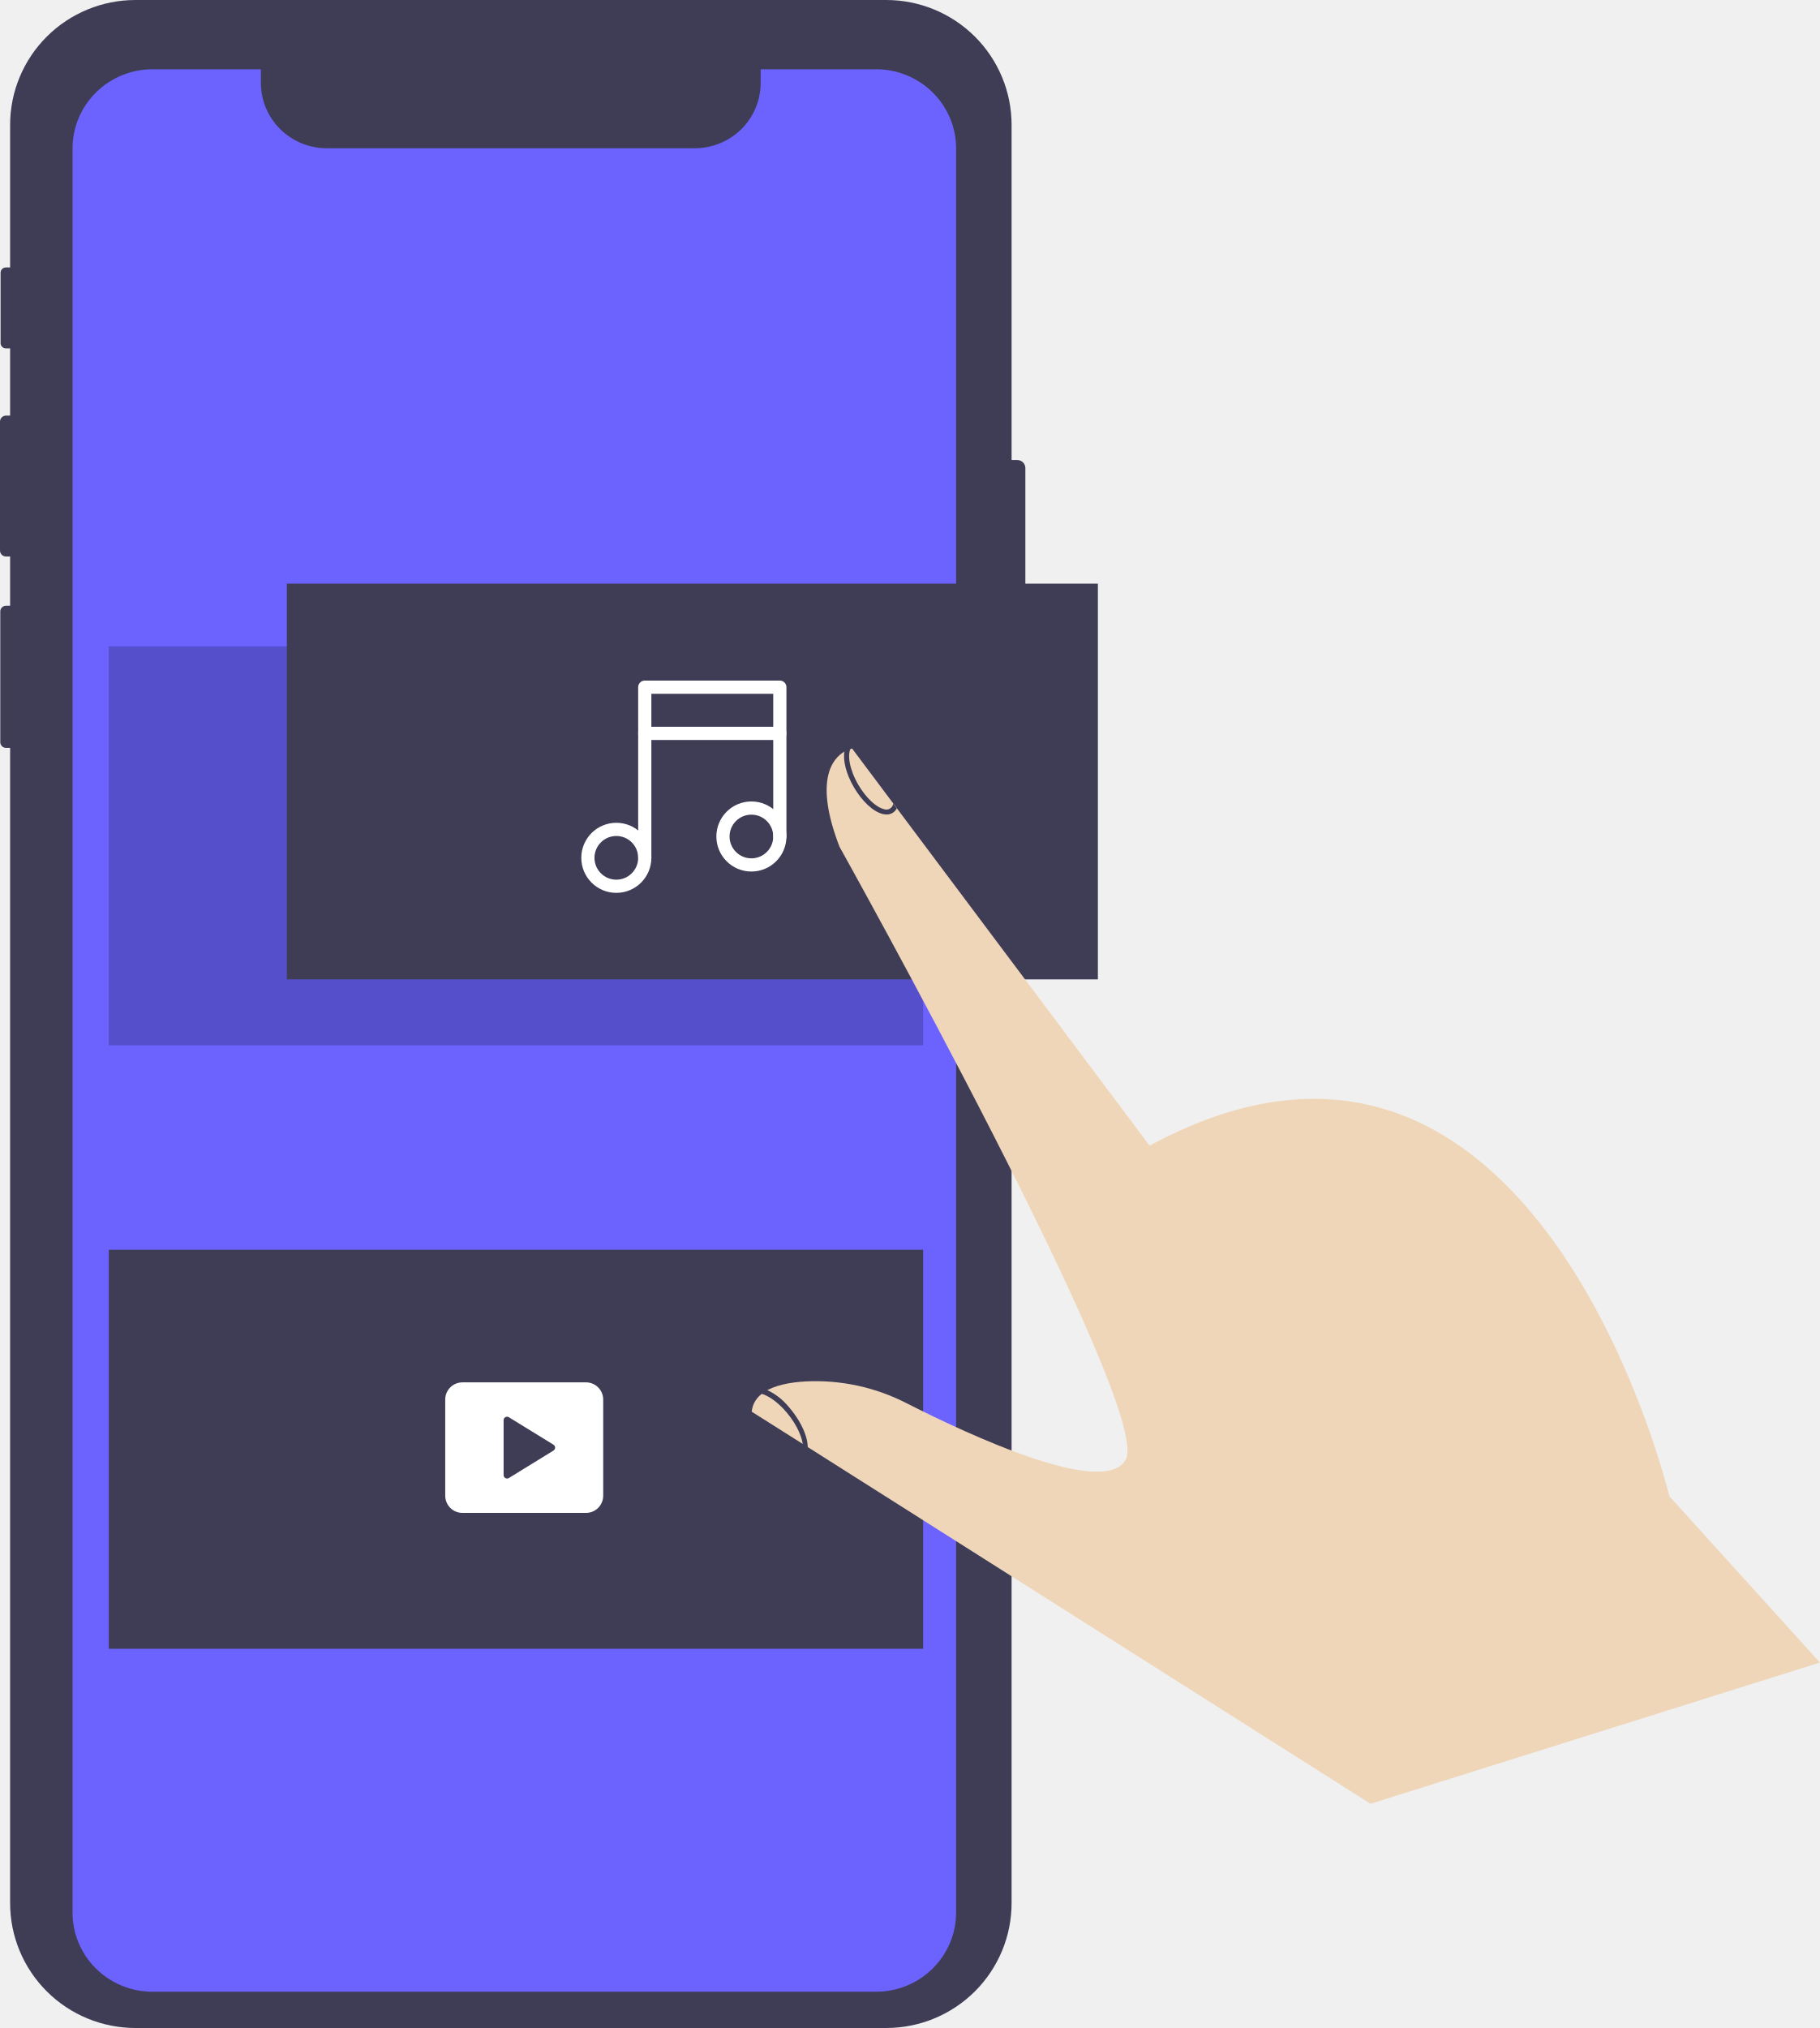
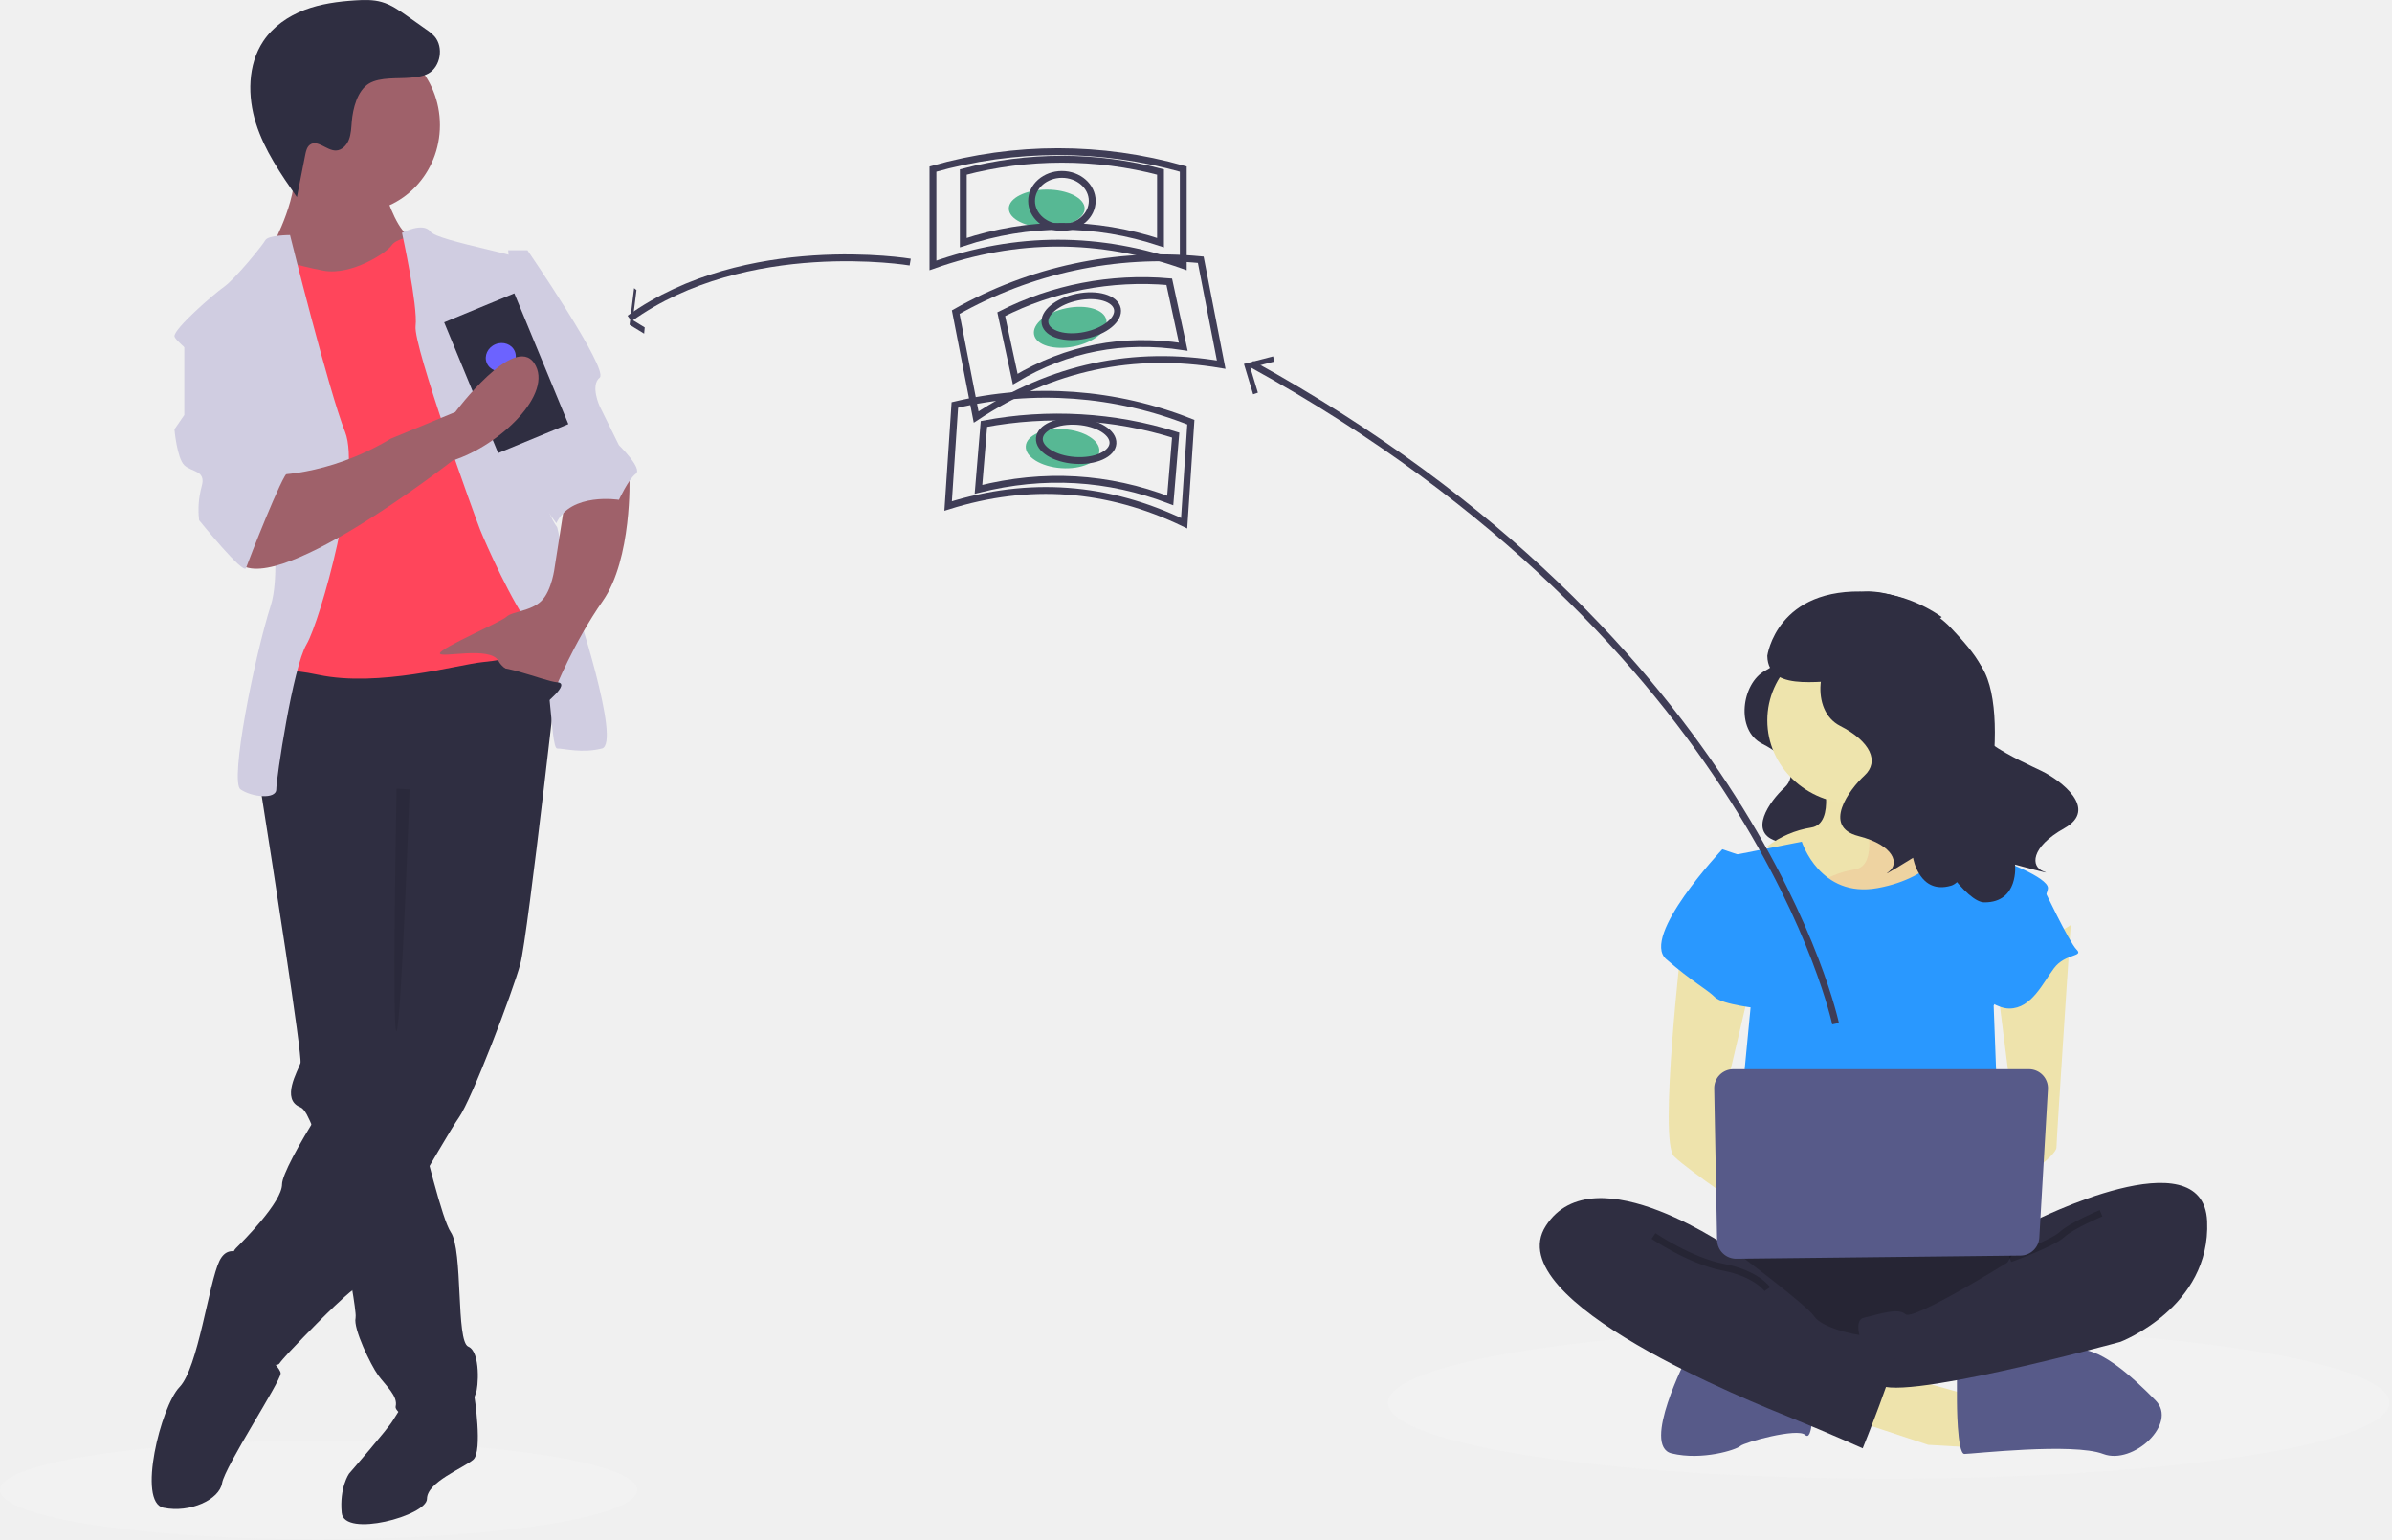
- <svg xmlns="http://www.w3.org/2000/svg" width="552" height="615" viewBox="0 0 552 615" fill="none">
-   <path d="M311 141.934V211.628C310.998 212.272 310.741 212.889 310.284 213.345C309.827 213.8 309.207 214.057 308.561 214.058H306.825V577.118C306.824 587.165 302.818 596.8 295.687 603.904C288.556 611.008 278.884 615 268.799 615H41.083C36.09 615 31.146 614.019 26.533 612.115C21.92 610.211 17.729 607.421 14.199 603.903C10.669 600.385 7.869 596.209 5.959 591.614C4.049 587.018 3.067 582.092 3.068 577.118V226.792H1.811C1.355 226.792 0.917 226.613 0.594 226.293C0.27 225.973 0.087 225.538 0.085 225.083V185.419C0.085 185.193 0.13 184.97 0.216 184.761C0.303 184.552 0.43 184.363 0.59 184.203C0.751 184.044 0.941 183.917 1.15 183.831C1.36 183.744 1.584 183.7 1.811 183.7H3.068V168.759H1.8C1.321 168.758 0.863 168.567 0.525 168.228C0.188 167.89 -0.001 167.432 3.94485e-06 166.956V127.832C0.001 127.357 0.191 126.902 0.529 126.566C0.866 126.23 1.323 126.04 1.8 126.039H3.068V105.644H1.779C1.569 105.645 1.361 105.604 1.167 105.524C0.973 105.444 0.797 105.327 0.648 105.179C0.5 105.031 0.382 104.855 0.302 104.662C0.222 104.469 0.181 104.262 0.181 104.053V82.703C0.18 82.28 0.348 81.873 0.647 81.573C0.947 81.272 1.354 81.103 1.779 81.101H3.068V37.871C3.068 27.827 7.073 18.195 14.202 11.093C21.331 3.99 31 0 41.083 4.3712e-10H268.799C278.882 -4.82203e-05 288.553 3.99 295.684 11.091C302.814 18.193 306.822 27.826 306.825 37.871V139.505H308.561C309.207 139.506 309.827 139.763 310.284 140.218C310.741 140.673 310.998 141.291 311 141.934Z" fill="#3F3D56" />
-   <path d="M290 45.036V579.975C289.997 586.347 287.437 592.458 282.883 596.964C278.329 601.469 272.153 604 265.714 604H46.286C43.096 604.005 39.936 603.388 36.988 602.183C34.04 600.977 31.361 599.208 29.105 596.976C26.848 594.744 25.059 592.093 23.84 589.176C22.621 586.259 21.996 583.132 22 579.975V45.036C22 41.88 22.628 38.754 23.848 35.838C25.069 32.922 26.858 30.272 29.113 28.04C31.368 25.808 34.045 24.037 36.992 22.829C39.938 21.622 43.096 21 46.286 21H79.128V25.171C79.128 30.419 81.234 35.453 84.985 39.165C88.735 42.877 93.821 44.962 99.124 44.962H210.72C216.024 44.962 221.11 42.877 224.86 39.165C228.61 35.453 230.717 30.419 230.717 25.171V21H265.714C268.904 20.999 272.062 21.62 275.009 22.828C277.956 24.035 280.634 25.806 282.889 28.038C285.145 30.27 286.933 32.92 288.153 35.837C289.374 38.753 290.001 41.879 290 45.036Z" fill="#6C63FF" />
-   <path opacity="0.2" d="M280 196H33V317H280V196Z" fill="black" />
-   <path d="M280 379H33V500H280V379Z" fill="#3F3D56" />
-   <path d="M333 177H87V297H333V177Z" fill="#3F3D56" />
-   <path d="M552 504.18L415.699 547L246.146 439.561L246.138 439.553L245.582 439.209L245.491 439.148L244.143 438.299L228 428.099C228.03 427.824 228.069 427.556 228.122 427.296C228.369 426.036 228.942 424.862 229.782 423.894C230.074 423.546 230.395 423.224 230.741 422.93H230.749C230.901 422.8 231.061 422.67 231.229 422.548C231.396 422.418 231.571 422.296 231.754 422.181C234.876 420.078 239.582 419.183 244.485 418.916C255.075 418.411 265.612 420.705 275.043 425.568C294.102 435.248 335.068 454.296 341.457 442.627C349.833 427.334 254.651 256.821 254.651 256.821C246.816 236.596 252.549 229.99 256.143 227.91C256.25 227.849 256.357 227.788 256.456 227.734C256.836 227.537 257.231 227.369 257.636 227.229C257.847 227.152 258.064 227.088 258.283 227.038C258.341 227.022 258.399 227.009 258.458 227L271.083 243.853L271.274 244.105L271.951 245.015L272.157 245.29L348.691 347.43C465.955 283.965 506.313 453.714 506.313 453.714L552 504.18Z" fill="#EFD6B9" />
-   <path d="M272 245.137C271.72 245.709 271.278 246.189 270.729 246.519C270.18 246.85 269.545 247.016 268.903 246.999C268.477 246.997 268.053 246.941 267.642 246.832C264.783 246.072 261.471 242.972 258.996 238.739C256.583 234.606 255.592 230.45 256.153 227.691C256.537 227.496 256.935 227.328 257.344 227.19C257.558 227.113 257.776 227.05 257.997 227C257.006 228.922 257.598 233.291 260.334 237.98C262.57 241.817 265.598 244.719 268.034 245.358C268.332 245.48 268.654 245.534 268.976 245.513C269.297 245.492 269.61 245.399 269.889 245.239C270.168 245.08 270.406 244.858 270.584 244.593C270.762 244.327 270.876 244.025 270.916 243.709L271.108 243.959L271.792 244.864L272 245.137Z" fill="#3F3D56" />
-   <path d="M244.923 440L244.837 439.93L243.564 438.962C243.571 436.477 242.018 432.405 238.587 428.316C235.689 424.889 232.323 422.639 230 422.535C230.276 422.139 230.579 421.771 230.906 421.436H230.913C231.057 421.288 231.208 421.139 231.366 421C234.498 422.12 237.334 424.212 239.594 427.069C243.363 431.559 245.434 436.678 244.923 440Z" fill="#3F3D56" />
-   <path d="M195.562 222.406H236.531" stroke="white" stroke-width="4" stroke-miterlimit="10" stroke-linecap="round" stroke-linejoin="round" />
-   <path d="M236.531 253.672V208.391H195.562V260.141" stroke="white" stroke-width="4" stroke-miterlimit="10" stroke-linecap="round" stroke-linejoin="round" />
-   <path d="M186.937 268.766C191.701 268.766 195.562 264.904 195.562 260.141C195.562 255.377 191.701 251.516 186.937 251.516C182.174 251.516 178.312 255.377 178.312 260.141C178.312 264.904 182.174 268.766 186.937 268.766Z" stroke="white" stroke-width="4" stroke-miterlimit="10" stroke-linecap="round" stroke-linejoin="round" />
-   <path d="M227.906 262.297C232.67 262.297 236.531 258.435 236.531 253.672C236.531 248.908 232.67 245.047 227.906 245.047C223.143 245.047 219.281 248.908 219.281 253.672C219.281 258.435 223.143 262.297 227.906 262.297Z" stroke="white" stroke-width="4" stroke-miterlimit="10" stroke-linecap="round" stroke-linejoin="round" />
-   <path d="M177.75 419.208H140.25C138.869 419.21 137.545 419.759 136.569 420.736C135.593 421.712 135.043 423.036 135.042 424.417V453.583C135.043 454.964 135.593 456.288 136.569 457.264C137.545 458.241 138.869 458.79 140.25 458.792H177.75C179.131 458.79 180.455 458.241 181.431 457.264C182.408 456.288 182.957 454.964 182.958 453.583V424.417C182.957 423.036 182.408 421.712 181.431 420.736C180.455 419.759 179.131 419.21 177.75 419.208ZM167.879 439.888L154.338 448.221C154.18 448.318 153.999 448.371 153.814 448.375C153.628 448.379 153.445 448.333 153.283 448.243C153.122 448.152 152.987 448.02 152.893 447.861C152.799 447.701 152.75 447.519 152.75 447.333V430.667C152.75 430.481 152.799 430.299 152.893 430.139C152.987 429.98 153.122 429.848 153.283 429.757C153.445 429.667 153.628 429.621 153.814 429.625C153.999 429.629 154.18 429.682 154.338 429.779L167.879 438.113C168.03 438.206 168.154 438.336 168.241 438.491C168.327 438.646 168.372 438.821 168.372 438.998C168.372 439.175 168.327 439.35 168.241 439.505C168.154 439.66 168.03 439.79 167.879 439.883V439.888Z" fill="white" />
+ <svg xmlns="http://www.w3.org/2000/svg" width="699" height="450" viewBox="0 0 699 450" fill="none">
+   <path d="M93.094 449.956C144.509 449.956 186.189 443.505 186.189 435.548C186.189 427.591 144.509 421.141 93.094 421.141C41.68 421.141 0 427.591 0 435.548C0 443.505 41.68 449.956 93.094 449.956Z" fill="#F2F2F2" />
+   <path d="M551.916 432.223C632.71 432.223 698.207 422.3 698.207 410.058C698.207 397.816 632.71 387.893 551.916 387.893C471.122 387.893 405.625 397.816 405.625 410.058C405.625 422.3 471.122 432.223 551.916 432.223Z" fill="#F2F2F2" />
+   <path d="M521.38 188.405C521.38 188.405 522.578 192.436 515.79 196.064C509.002 199.692 507.006 213.397 514.991 217.428C522.977 221.458 525.373 226.699 521.38 230.326C517.387 233.954 510.2 243.628 519.783 246.047C529.365 248.465 530.563 253.303 527.768 255.318C524.973 257.333 534.156 251.69 534.156 251.69C534.156 251.69 535.754 261.364 544.138 258.946C552.523 256.527 576.08 210.575 564.102 204.126C552.124 197.676 521.38 188.405 521.38 188.405Z" fill="#2F2E41" />
+   <path d="M532.436 225.498C532.436 225.498 536.699 240.817 529.239 241.911C524.61 242.652 520.223 244.529 516.451 247.382L530.305 265.984H555.88L571.865 249.571C571.865 249.571 550.552 233.158 554.814 223.31C559.077 213.462 532.436 225.498 532.436 225.498Z" fill="#EEE3AC" />
+   <path opacity="0.1" d="M545.096 238.509C545.096 238.509 549.188 253.098 542.027 254.14C537.583 254.846 533.372 256.633 529.751 259.351L543.05 277.066H567.602L582.947 261.435C582.947 261.435 562.487 245.803 566.579 236.425C570.671 227.046 545.096 238.509 545.096 238.509Z" fill="#E73E3E" />
+   <path d="M538.617 414.122L563.454 422.331L580.731 423.357L579.651 408.991L544.016 398.975L538.617 414.122Z" fill="#EEE3AC" />
+   <path d="M571.865 409.375C571.865 409.375 571.865 425.006 574.056 425.006C576.247 425.006 605.83 421.656 614.595 425.006C623.36 428.355 636.508 416.074 629.934 409.375C623.36 402.675 612.637 392.627 605.946 394.86C599.256 397.093 571.865 402.675 571.865 402.675V409.375Z" fill="#575A89" />
+   <path d="M492.948 396.759C492.948 396.759 479.565 422.686 488.487 424.847C497.409 427.008 507.446 423.767 508.561 422.686C509.676 421.606 525.29 417.285 527.52 419.445C529.75 421.606 529.751 410.803 529.751 410.803L492.948 396.759Z" fill="#575A89" />
+   <path d="M504.864 363.511C504.864 363.511 485.056 387.617 499.651 394.108C514.246 400.598 584.094 400.598 589.307 394.108C594.519 387.617 596.604 367.22 589.307 365.365C582.009 363.511 504.864 363.511 504.864 363.511Z" fill="#2F2E41" />
+   <path opacity="0.2" d="M504.864 363.511C504.864 363.511 485.056 387.617 499.651 394.108C514.246 400.598 584.094 400.598 589.307 394.108C594.519 387.617 596.604 367.22 589.307 365.365C582.009 363.511 504.864 363.511 504.864 363.511Z" fill="black" />
+   <path d="M541.942 234.952C556.019 234.952 567.432 224.036 567.432 210.57C567.432 197.105 556.019 186.188 541.942 186.188C527.864 186.188 516.451 197.105 516.451 210.57C516.451 224.036 527.864 234.952 541.942 234.952Z" fill="#EEE4AD" />
+   <path d="M505.369 250.202L526.527 246.035C526.527 246.035 531.816 262.703 548.743 259.578C565.669 256.452 569.9 246.035 569.9 246.035C569.9 246.035 582.595 251.244 583.653 251.244C584.711 251.244 598.463 256.452 598.463 259.578C598.463 262.703 582.595 293.956 582.595 293.956L584.711 350.212L506.427 348.128L511.716 292.914L505.369 250.202Z" fill="#2998FF" />
+   <path d="M491.486 274.85C491.486 274.85 484.642 333.588 489.205 338.021C493.767 342.454 512.018 354.645 512.018 354.645V341.346L502.893 324.722L512.018 285.932L491.486 274.85Z" fill="#EEE3AC" />
+   <path d="M605.113 270.417C605.113 270.417 600.95 333.123 600.95 335.424C600.95 337.725 590.246 345.779 586.678 345.779C583.109 345.779 580.731 340.026 580.731 340.026L589.056 330.821L583.109 283.648L605.113 270.417Z" fill="#EEE3AC" />
+   <path d="M594.288 356.973C594.288 356.973 643.875 331.786 644.977 356.973C646.079 382.16 619.632 392.236 619.632 392.236C619.632 392.236 551.312 410.966 548.557 404.12C545.803 397.273 540.293 386.191 544.701 385.183C549.108 384.176 554.618 382.161 556.822 384.176C559.026 386.191 586.574 369.063 586.574 369.063L594.288 356.973Z" fill="#2F2E41" />
+   <path opacity="0.2" d="M613.979 354.645C613.979 354.645 605.429 358.191 602.579 360.851C599.73 363.511 587.38 367.944 587.38 367.944" stroke="black" stroke-width="2" stroke-miterlimit="10" />
+   <path d="M509.865 250.468L503.31 248.251C503.31 248.251 479.275 273.741 486.922 280.391C494.57 287.041 498.94 289.257 501.125 291.474C503.31 293.69 514.235 294.798 514.235 294.798L509.865 250.468Z" fill="#2998FF" />
+   <path d="M587.161 257.117L596.994 259.271C596.994 259.271 604.642 275.42 606.827 277.573C609.012 279.726 603.549 278.649 600.272 282.956C596.994 287.262 593.716 294.798 587.161 294.798C580.605 294.798 571.865 284.032 571.865 284.032L587.161 257.117Z" fill="#2998FF" />
+   <path d="M507.287 366.055C507.287 366.055 465.888 336.302 451.725 358.342C437.562 380.381 512.734 410.134 523.628 414.541C534.523 418.949 544.328 423.357 544.328 423.357C544.328 423.357 554.132 399.114 554.132 394.706C554.132 390.298 546.506 390.298 544.328 390.298C542.149 390.298 532.344 388.094 530.165 384.789C527.986 381.483 507.287 366.055 507.287 366.055Z" fill="#2F2E41" />
+   <path opacity="0.2" d="M483.203 361.294C483.203 361.294 493.929 368.596 503.581 370.421C513.234 372.247 516.451 376.81 516.451 376.81" stroke="black" stroke-width="2" stroke-miterlimit="10" />
+   <path d="M500.937 318.183L501.778 362.501C501.806 363.964 502.415 365.358 503.472 366.378C504.53 367.397 505.95 367.96 507.423 367.944L590.423 367.017C591.837 367.001 593.193 366.453 594.216 365.482C595.239 364.512 595.853 363.192 595.934 361.789L598.454 318.398C598.497 317.644 598.386 316.889 598.125 316.179C597.865 315.469 597.462 314.82 596.94 314.27C596.418 313.721 595.788 313.283 595.09 312.984C594.392 312.685 593.64 312.531 592.879 312.531H506.519C505.777 312.531 505.042 312.678 504.358 312.963C503.674 313.248 503.054 313.666 502.534 314.193C502.014 314.719 501.605 315.343 501.331 316.028C501.057 316.713 500.923 317.446 500.937 318.183Z" fill="#575A89" />
+   <path d="M544.839 179.539C544.839 179.539 546.171 184.074 538.625 188.155C531.078 192.236 528.859 207.654 537.737 212.189C546.615 216.724 549.279 222.619 544.839 226.701C540.4 230.782 532.41 241.665 543.064 244.386C553.718 247.107 555.049 252.549 551.942 254.816C548.835 257.083 559.045 250.735 559.045 250.735C559.045 250.735 560.82 261.618 570.142 258.897C579.465 256.176 588.766 206.718 578.374 193.979C568.712 182.134 544.839 179.539 544.839 179.539Z" fill="#2F2E41" />
+   <path d="M540.833 176.023C540.835 169.301 561.314 174.131 570.095 183.516C576.175 190.014 585.41 199.791 577.671 206.683C569.932 213.575 590.936 222.61 596.569 225.349C602.202 228.088 613.324 236.464 603.282 242.084C593.239 247.703 593.401 253.376 597.181 254.719C600.96 256.062 588.848 252.722 588.848 252.722C588.848 252.722 590.072 263.82 579.867 263.767C569.663 263.714 540.388 208.648 547.381 193.342C553.884 179.11 540.833 176.023 540.833 176.023Z" fill="#2F2E41" />
+   <path d="M546.149 172.982C519.16 171.355 516.451 191.697 516.451 191.697C516.638 203.469 535.308 197.733 540.493 199.488C546.749 194.981 558.808 186.455 567.432 180.37C561.171 175.956 553.795 173.395 546.149 172.982Z" fill="#2F2E41" />
+   <path d="M536.4 299.232C536.4 299.232 512.889 187.469 365.727 106.394" stroke="#3F3D56" stroke-width="2" stroke-miterlimit="10" />
+   <path d="M372.031 104.177L372.377 105.688L365.381 107.493L367.585 114.785L366.194 115.26L363.511 106.377L372.031 104.177Z" fill="#3F3D56" />
+   <path d="M134.735 411.133L138.59 407.842C138.59 407.842 141.141 424.221 138.294 426.675C135.447 429.129 124.77 433.219 124.77 438.127C124.77 443.035 100.57 449.58 99.858 442.217C99.146 434.855 101.993 430.765 101.993 430.765C101.993 430.765 113.382 417.677 114.805 415.223C116.229 412.769 119.788 407.861 119.788 407.861L134.735 411.133Z" fill="#2F2E41" />
+   <path d="M75.362 225.584C75.362 225.584 75.472 226.253 75.662 227.477C75.838 228.564 76.079 230.1 76.372 231.994C79.447 251.481 88.413 308.85 87.806 310.743C87.074 313.024 81.95 321.388 87.806 323.669C88.369 323.89 88.977 324.604 89.628 325.73C90.886 328.153 91.922 330.694 92.725 333.318C96.216 343.841 99.949 360.683 102.108 372.347C103.053 377.472 103.697 381.593 103.887 383.752C103.953 384.251 103.961 384.757 103.909 385.258C103.177 388.299 108.301 398.944 110.497 401.985C112.693 405.027 116.353 408.068 115.621 411.11C114.889 414.151 133.92 422.515 136.116 417.192C138.312 411.87 138.312 408.829 139.044 407.308C139.776 405.787 140.508 395.142 136.848 393.621C133.188 392.101 135.384 365.488 131.724 360.166C130.502 358.394 128.635 352.395 126.681 345.179C125.912 342.351 125.136 339.34 124.375 336.321C121.286 323.95 118.549 311.504 118.549 311.504L119.28 222.542L79.022 217.22L77.99 219.585L75.933 224.276L75.362 225.584Z" fill="#2F2E41" />
+   <path d="M73.457 368.578C73.457 368.578 67.235 362.164 64.124 368.578C61.014 374.991 57.903 399.844 52.459 405.456C47.015 411.068 40.015 439.127 47.792 440.73C55.569 442.334 64.124 438.325 64.902 433.515C65.68 428.705 82.012 403.852 82.012 401.447C82.012 399.042 71.124 390.224 71.124 390.224L73.457 368.578Z" fill="#2F2E41" />
+   <path d="M164.023 186.027C164.023 186.027 154.291 273.572 152.045 281.803C149.799 290.033 137.821 321.46 134.078 326.698C130.334 331.935 106.378 374.586 103.383 376.83C100.389 379.075 94.4 385.061 94.4 385.061C94.4 385.061 83.17 396.285 81.673 398.529C80.175 400.774 67.449 394.04 66.7 389.55C65.951 385.061 67.449 377.579 68.197 374.586C68.946 371.593 66.7 367.103 68.946 364.858C71.192 362.614 82.421 351.39 82.421 346.152C82.421 340.914 101.886 310.236 109.373 303.502C116.859 296.768 115.362 285.544 115.362 285.544V239.901L74.186 227.181C74.186 227.181 76.432 191.265 81.673 191.265C86.913 191.265 155.788 179.293 164.023 186.027Z" fill="#2F2E41" />
+   <path d="M104.177 62.063C117.643 62.063 128.559 50.651 128.559 36.573C128.559 22.495 117.643 11.083 104.177 11.083C90.711 11.083 79.795 22.495 79.795 36.573C79.795 50.651 90.711 62.063 104.177 62.063Z" fill="#9F616A" />
+   <path d="M112.378 55.839C112.378 55.839 115.34 65.978 119.043 68.682C122.746 71.386 109.416 82.876 109.416 82.876L84.238 84.228L79.795 71.386C79.795 71.386 87.941 56.515 85.719 47.052C83.498 37.59 112.378 55.839 112.378 55.839Z" fill="#9F616A" />
+   <path d="M122.583 68.712C122.583 68.712 115.943 69.455 114.467 71.685C112.991 73.914 102.662 80.601 94.546 79.115C86.43 77.629 81.265 75.4 79.789 76.143C78.313 76.886 75.362 92.49 75.362 92.49L83.478 116.267L82.002 181.655L79.789 199.488C79.789 199.488 75.362 193.543 93.07 197.259C110.778 200.974 133.651 194.286 141.029 193.543C148.407 192.8 160.95 190.571 161.688 186.113C162.426 181.655 159.475 165.308 159.475 165.308L147.67 115.524L140.291 88.775L122.583 68.712Z" fill="#FF455B" />
+   <path d="M117.476 68.055C117.476 68.055 123.618 64.796 125.796 67.702C127.974 70.607 155.565 74.966 155.565 77.145C155.565 79.324 161.373 138.162 159.921 143.246C158.469 148.331 162.826 154.142 162.826 154.142L167.908 175.934C167.908 175.934 181.703 217.338 175.895 218.791C170.086 220.244 165.004 218.791 162.826 218.791C160.647 218.791 161.373 191.188 155.565 183.924C149.756 176.66 141.769 158.5 140.317 154.869C138.865 151.237 120.713 101.116 121.439 95.305C122.166 89.493 117.476 68.055 117.476 68.055Z" fill="#D0CDE1" />
+   <path d="M84.755 68.712C84.755 68.712 78.322 68.712 77.518 70.227C76.714 71.741 68.672 81.584 65.455 83.855C62.238 86.126 50.98 95.969 50.98 98.24C50.98 100.512 74.301 117.169 74.301 117.169C74.301 117.169 83.951 161.839 79.126 176.982C74.301 192.124 67.064 228.467 70.28 230.738C73.497 233.009 80.734 233.767 80.734 230.738C80.734 227.71 85.559 195.153 89.58 188.339C93.601 181.525 105.664 138.368 100.839 126.254C96.014 114.14 84.755 68.712 84.755 68.712Z" fill="#D0CDE1" />
+   <path d="M183.954 139.641C183.954 139.641 184.734 163.394 176.152 175.653C167.569 187.912 162.108 201.704 162.108 201.704C162.108 201.704 148.064 197.873 145.723 193.276C143.383 188.679 128.559 192.51 128.559 190.977C128.559 189.445 146.504 181.783 148.064 180.25C149.624 178.718 155.086 178.718 158.207 175.653C161.328 172.588 162.108 165.692 162.108 165.692L165.229 145.771L183.954 139.641Z" fill="#9F616A" />
+   <path d="M119.97 22.705C121.765 22.535 123.617 22.349 125.204 21.459C128.759 19.464 129.702 13.783 126.995 10.664C126.249 9.87 125.414 9.171 124.509 8.584L119.133 4.777C116.756 3.093 114.322 1.382 111.549 0.589C109.041 -0.129 106.392 -0.056 103.795 0.112C98.755 0.438 93.684 1.111 88.943 2.922C84.203 4.732 79.78 7.761 76.909 12.083C72.358 18.934 72.295 28.175 74.802 36.084C77.309 43.994 82.071 50.882 86.763 57.63L89.198 45.271C89.415 44.171 89.695 42.964 90.575 42.313C92.762 40.694 95.438 44.018 98.122 43.996C99.847 43.983 101.295 42.507 101.948 40.846C102.602 39.186 102.645 37.347 102.796 35.559C103.117 31.773 104.389 26.505 107.835 24.417C111.046 22.471 116.36 23.046 119.97 22.705Z" fill="#2F2E41" />
+   <path opacity="0.1" d="M119.693 230.735C119.693 230.735 117.303 299.298 115.888 301.403C114.474 303.509 115.888 230.519 115.888 230.519L119.693 230.735Z" fill="black" />
+   <path d="M148.507 73.145H154.135C154.135 73.145 178.055 108.103 175.241 110.383C172.427 112.663 175.241 118.743 175.241 118.743L180.869 130.142C180.869 130.142 187.904 136.982 185.793 138.501C183.683 140.021 180.869 146.101 180.869 146.101C180.869 146.101 166.799 143.821 162.578 152.941L153.453 140.497L148.507 73.145Z" fill="#D0CDE1" />
+   <path d="M150.303 85.749L129.792 94.219L145.576 132.442L166.087 123.972L150.303 85.749Z" fill="#2F2E41" />
+   <path d="M147.897 108.167C150.163 107.231 151.302 104.785 150.443 102.704C149.584 100.623 147.05 99.694 144.785 100.63C142.519 101.565 141.379 104.011 142.239 106.092C143.098 108.173 145.631 109.102 147.897 108.167Z" fill="#6C63FF" />
+   <path d="M132.293 134.599C132.293 134.599 78.002 177.053 68.954 163.609C59.905 150.165 78.756 138.844 78.756 138.844C78.756 138.844 95.345 139.552 114.196 128.23L133.047 120.447C133.047 120.447 150.257 97.392 156.121 106.171C161.986 114.95 146.111 130.23 132.293 134.599Z" fill="#9F616A" />
+   <path d="M61.791 97.527L53.863 100.324V121.301L50.98 125.496C50.98 125.496 51.701 133.887 53.863 135.985C56.025 138.082 60.35 137.383 58.908 142.278C58.042 145.469 57.798 148.789 58.188 152.067C58.188 152.067 71.162 168.149 71.882 166.051C72.603 163.953 82.694 138.082 84.135 138.082C85.577 138.082 69.72 97.527 69.72 97.527H61.791Z" fill="#D0CDE1" />
+   <path d="M158.762 206.137C158.762 206.137 166.983 199.766 162.872 199.448C158.762 199.129 144.45 192.759 142.064 195.944C139.679 199.129 158.762 206.137 158.762 206.137Z" fill="#2F2E41" />
+   <path d="M305.881 66.496C312.002 66.496 316.964 64.015 316.964 60.955C316.964 57.894 312.002 55.413 305.881 55.413C299.76 55.413 294.798 57.894 294.798 60.955C294.798 64.015 299.76 66.496 305.881 66.496Z" fill="#57B894" />
+   <path d="M345.779 77.579C321.397 68.903 297.015 68.903 272.633 77.579V49.416C296.484 42.636 321.928 42.636 345.779 49.416V77.579Z" stroke="#3F3D56" stroke-width="2" stroke-miterlimit="10" />
+   <path d="M339.129 70.929C319.919 64.567 300.709 64.567 281.499 70.929V50.276C300.291 45.304 320.338 45.304 339.129 50.276V70.929Z" stroke="#3F3D56" stroke-width="2" stroke-miterlimit="10" />
+   <path d="M310.314 66.496C315.211 66.496 319.18 63.023 319.18 58.738C319.18 54.453 315.211 50.98 310.314 50.98C305.418 50.98 301.448 54.453 301.448 58.738C301.448 63.023 305.418 66.496 310.314 66.496Z" stroke="#3F3D56" stroke-width="2" stroke-miterlimit="10" />
+   <path d="M313.884 101.27C319.717 100.08 323.934 96.612 323.304 93.524C322.674 90.436 317.435 88.898 311.602 90.088C305.769 91.278 301.552 94.747 302.182 97.835C302.813 100.922 308.052 102.46 313.884 101.27Z" fill="#57B894" />
+   <path d="M356.861 106.592C331.153 102.249 307.285 107.355 285.256 121.909L279.283 91.237C301.194 78.858 326.102 73.53 350.889 75.92L356.861 106.592Z" stroke="#3F3D56" stroke-width="2" stroke-miterlimit="10" />
+   <path d="M345.779 101.344C328.15 98.656 311.783 101.817 296.678 110.826L292.582 91.839C307.606 84.176 324.687 80.877 341.683 82.357L345.779 101.344Z" stroke="#3F3D56" stroke-width="2" stroke-miterlimit="10" />
+   <path d="M317.105 98.024C322.938 96.834 327.155 93.365 326.525 90.278C325.894 87.19 320.655 85.651 314.823 86.842C308.99 88.032 304.773 91.501 305.403 94.588C306.033 97.676 311.272 99.214 317.105 98.024Z" stroke="#3F3D56" stroke-width="2" stroke-miterlimit="10" />
+   <path d="M321.259 131.894C321.478 128.75 316.841 125.867 310.903 125.454C304.964 125.04 299.973 127.254 299.754 130.398C299.536 133.542 304.172 136.425 310.111 136.839C316.049 137.252 321.04 135.038 321.259 131.894Z" fill="#57B894" />
+   <path d="M346.034 152.941C323.649 142.168 300.66 140.492 277.066 147.912L279.028 118.38C301.988 112.91 325.979 114.659 347.995 123.409L346.034 152.941Z" stroke="#3F3D56" stroke-width="2" stroke-miterlimit="10" />
+   <path d="M341.968 146.291C323.781 139.32 305.102 138.236 285.932 143.037L287.526 123.928C306.181 120.389 325.674 121.521 343.562 127.182L341.968 146.291Z" stroke="#3F3D56" stroke-width="2" stroke-miterlimit="10" />
+   <path d="M325.232 129.629C325.451 126.485 320.814 123.601 314.876 123.188C308.937 122.775 303.946 124.988 303.727 128.132C303.509 131.276 308.145 134.16 314.084 134.573C320.022 134.986 325.013 132.773 325.232 129.629Z" stroke="#3F3D56" stroke-width="2" stroke-miterlimit="10" />
+   <path d="M265.983 76.613C265.983 76.613 218.139 68.609 183.972 93.094" stroke="#3F3D56" stroke-width="2" stroke-miterlimit="10" />
+   <path d="M185.297 84.228L185.993 84.792L184.904 93.571L188.405 95.709L188.234 97.527L183.972 94.921L185.297 84.228Z" fill="#3F3D56" />
</svg>
